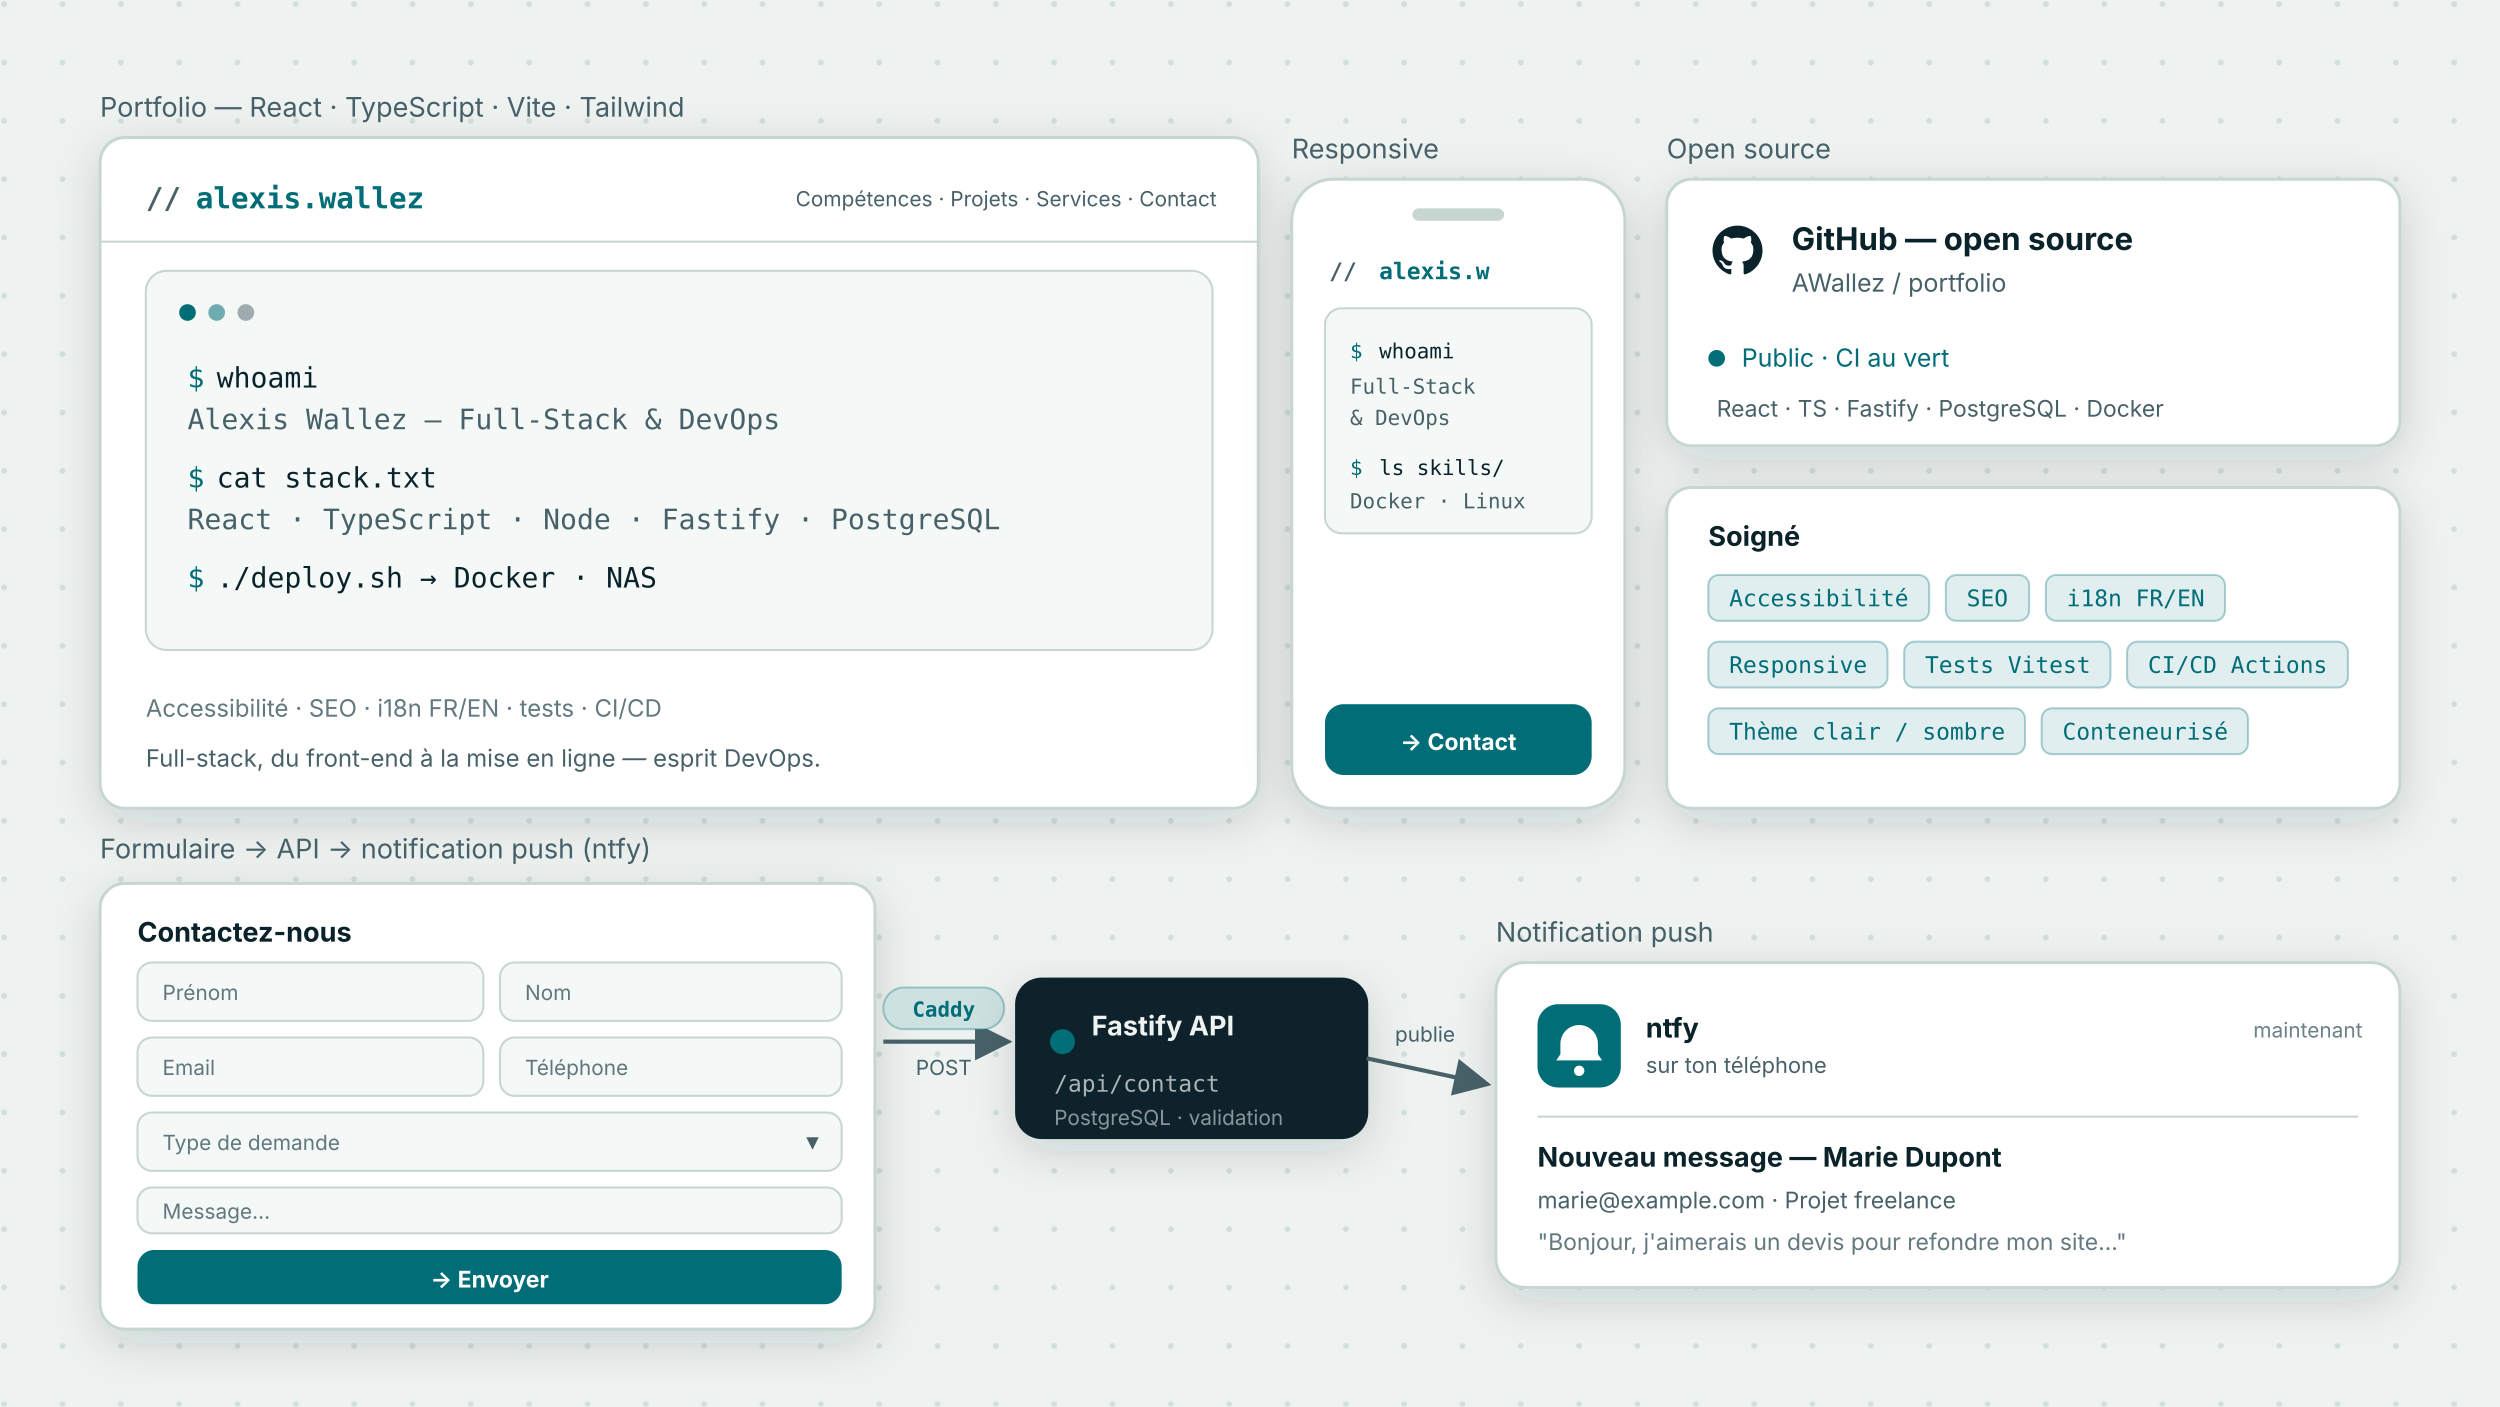
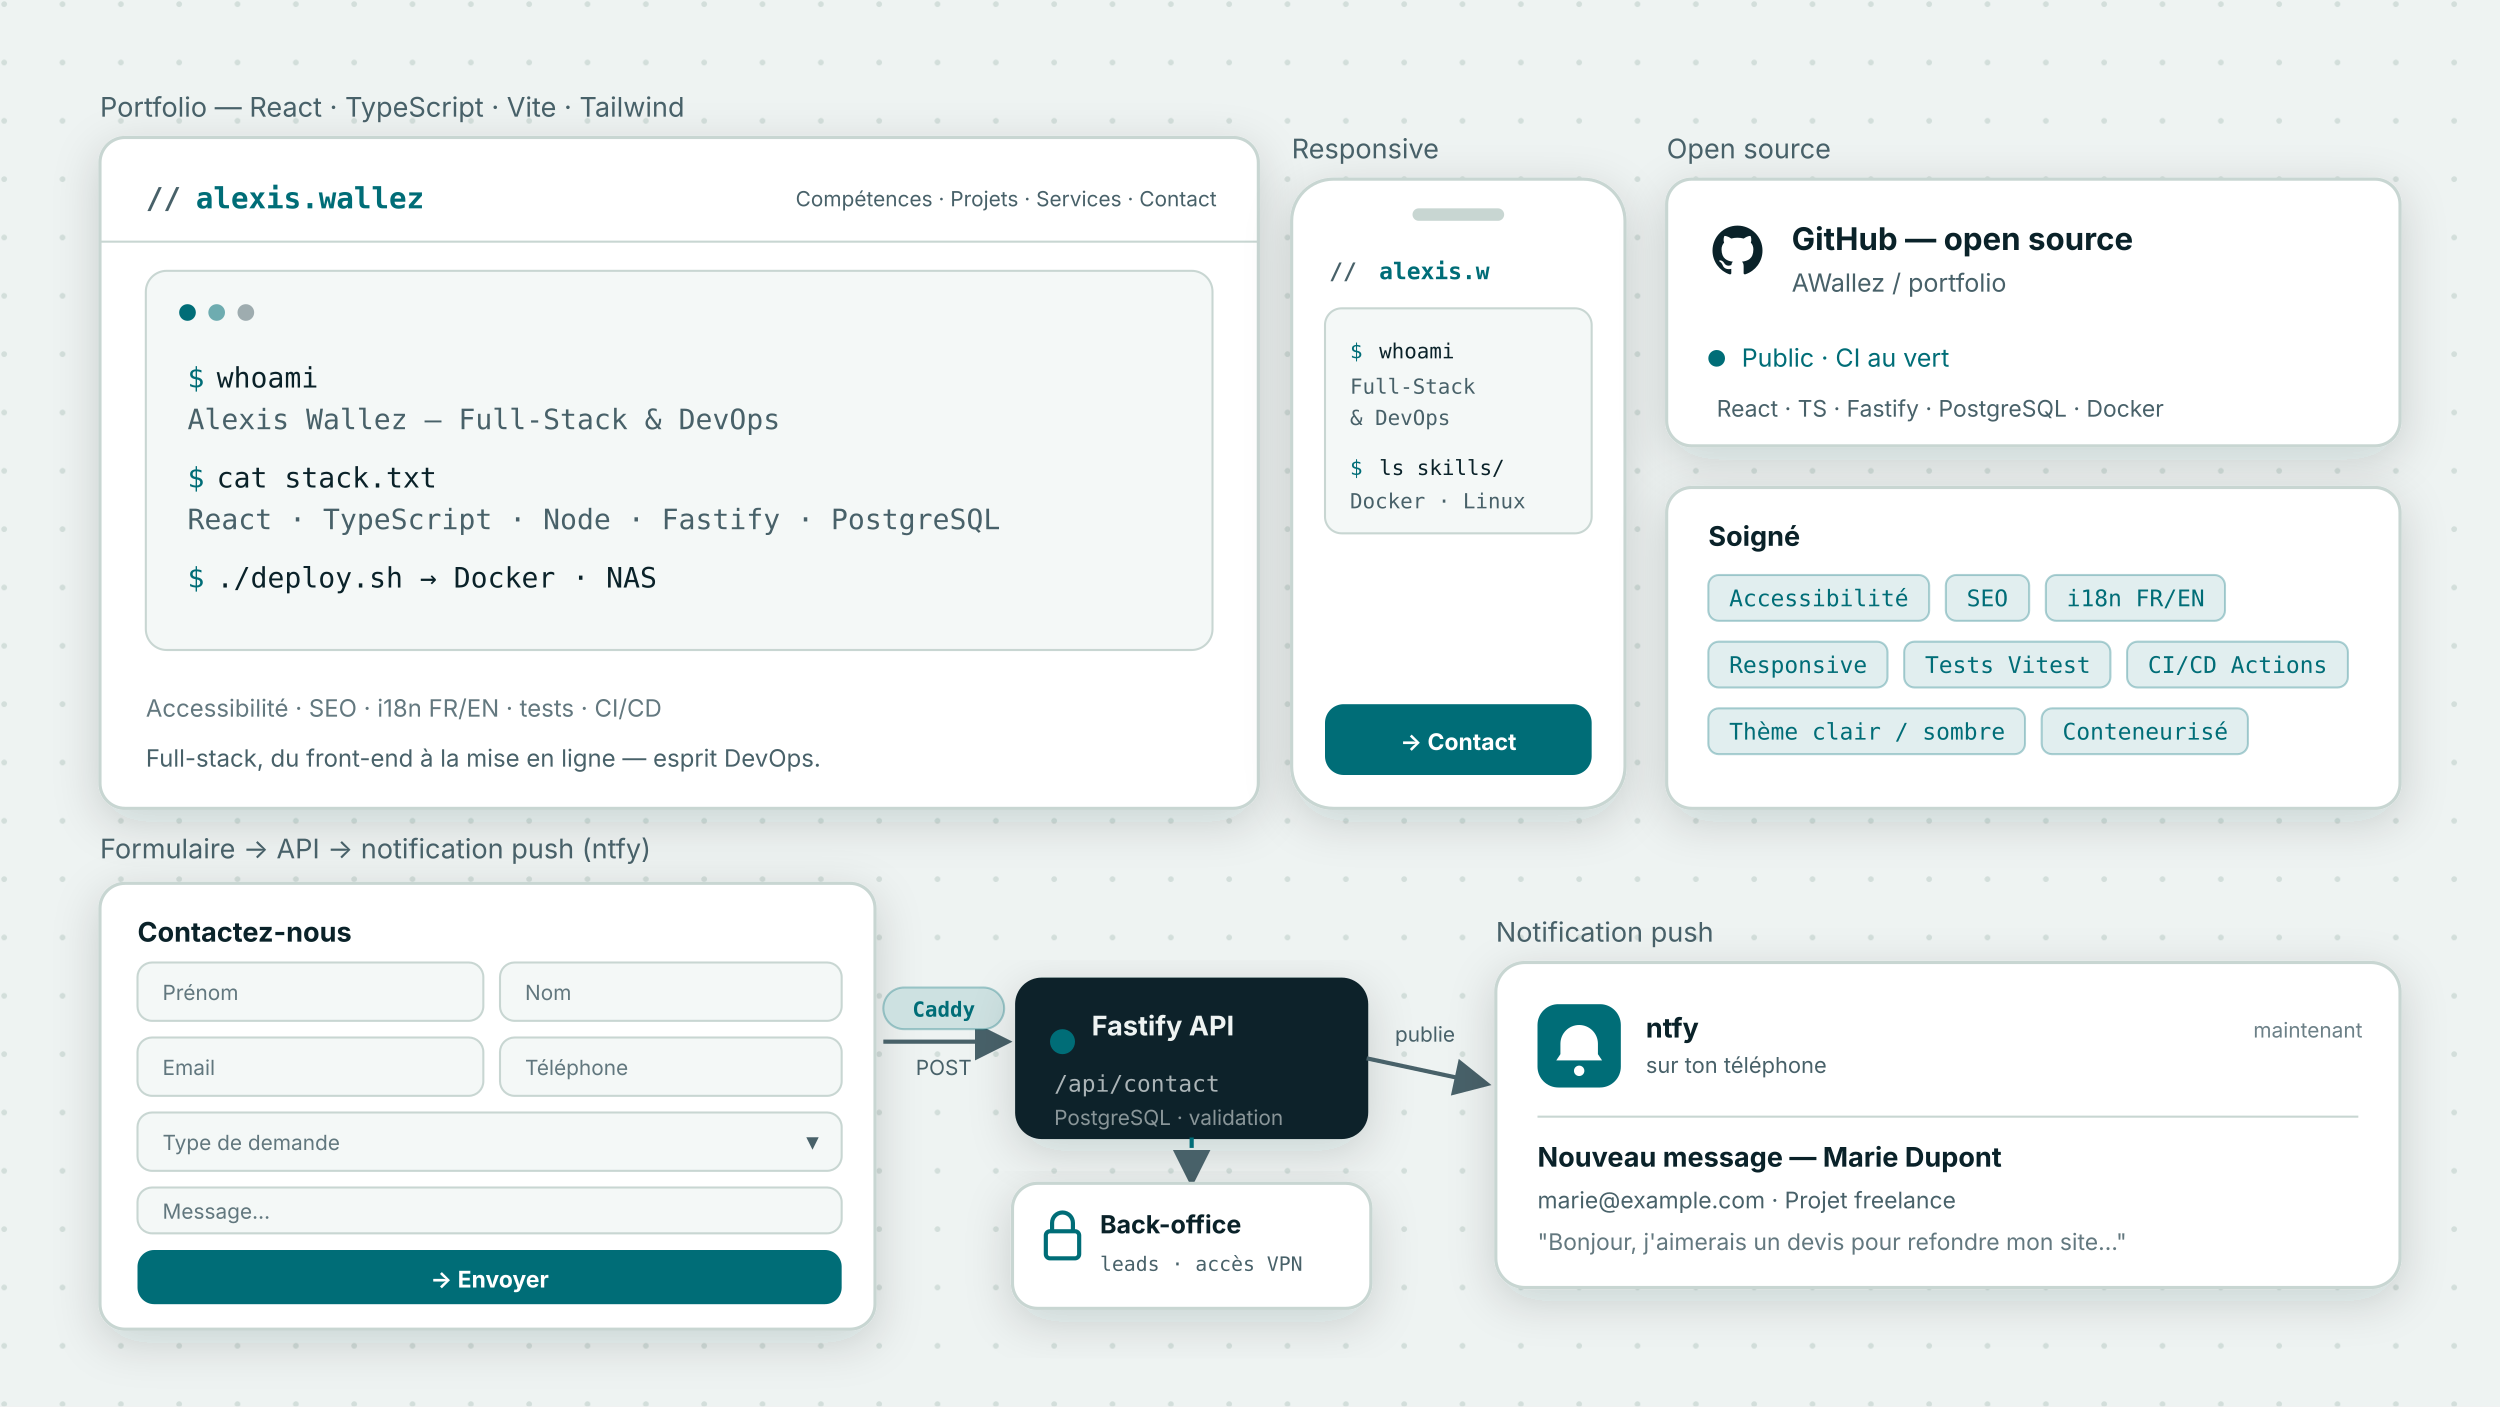
<svg xmlns="http://www.w3.org/2000/svg" width="1200" height="675" viewBox="0 0 1200 675" font-family="'Inter', system-ui, -apple-system, 'Segoe UI', Arial, sans-serif">
  <defs>
    <pattern id="portfolio-light-fr-dots" width="28" height="28" patternUnits="userSpaceOnUse">
      <circle cx="2" cy="2" r="1.4" fill="#c8d6d2" fill-opacity="0.7" />
    </pattern>
    <filter id="portfolio-light-fr-sh" x="-20%" y="-20%" width="140%" height="160%">
      <feDropShadow dx="0" dy="6" stdDeviation="11" flood-color="#0a2229" flood-opacity="0.16" />
    </filter>
    <marker id="portfolio-light-fr-arrow" markerWidth="9" markerHeight="9" refX="7" refY="4.5" orient="auto">
      <path d="M0 0 L9 4.5 L0 9 z" fill="#486169" />
    </marker>
  </defs>
  <rect width="1200" height="675" fill="#eef3f2" />
  <rect width="1200" height="675" fill="url(#portfolio-light-fr-dots)" />
  <text x="48" y="56" font-size="13" fill="#486169" font-weight="normal" font-family="'Inter', system-ui, -apple-system, 'Segoe UI', Arial, sans-serif">Portfolio — React · TypeScript · Vite · Tailwind</text>
  <g filter="url(#portfolio-light-fr-sh)">
    <rect x="48" y="66" width="556" height="322" rx="12" fill="#ffffff" stroke="#c8d6d2" stroke-width="1.5" />
  </g>
  <text x="70" y="100" font-size="14" fill="#486169" font-weight="bold" font-family="'JetBrains Mono', ui-monospace, SFMono-Regular, Menlo, Consolas, monospace">// </text>
  <text x="94" y="100" font-size="14" fill="#006d77" font-weight="bold" font-family="'JetBrains Mono', ui-monospace, SFMono-Regular, Menlo, Consolas, monospace">alexis.wallez</text>
  <text x="584" y="99" font-size="10" fill="#486169" font-weight="normal" font-family="'Inter', system-ui, -apple-system, 'Segoe UI', Arial, sans-serif" text-anchor="end">Compétences · Projets · Services · Contact</text>
  <line x1="48" y1="116" x2="604" y2="116" stroke="#c8d6d2" />
  <rect x="70" y="130" width="512" height="182" rx="10" fill="#f4f8f7" stroke="#c8d6d2" />
  <circle cx="90" cy="150" r="4" fill="#006d77" />
  <circle cx="104" cy="150" r="4" fill="#006d77" fill-opacity="0.55" />
  <circle cx="118" cy="150" r="4" fill="#486169" fill-opacity="0.5" />
  <text x="90" y="186" font-size="13.5" fill="#006d77" font-weight="normal" font-family="'JetBrains Mono', ui-monospace, SFMono-Regular, Menlo, Consolas, monospace">$ </text>
  <text x="104" y="186" font-size="13.5" fill="#0a2229" font-weight="normal" font-family="'JetBrains Mono', ui-monospace, SFMono-Regular, Menlo, Consolas, monospace">whoami</text>
  <text x="90" y="206" font-size="13.5" fill="#486169" font-weight="normal" font-family="'JetBrains Mono', ui-monospace, SFMono-Regular, Menlo, Consolas, monospace">Alexis Wallez — Full-Stack &amp; DevOps</text>
  <text x="90" y="234" font-size="13.5" fill="#006d77" font-weight="normal" font-family="'JetBrains Mono', ui-monospace, SFMono-Regular, Menlo, Consolas, monospace">$ </text>
  <text x="104" y="234" font-size="13.5" fill="#0a2229" font-weight="normal" font-family="'JetBrains Mono', ui-monospace, SFMono-Regular, Menlo, Consolas, monospace">cat stack.txt</text>
  <text x="90" y="254" font-size="13.5" fill="#486169" font-weight="normal" font-family="'JetBrains Mono', ui-monospace, SFMono-Regular, Menlo, Consolas, monospace">React · TypeScript · Node · Fastify · PostgreSQL</text>
  <text x="90" y="282" font-size="13.5" fill="#006d77" font-weight="normal" font-family="'JetBrains Mono', ui-monospace, SFMono-Regular, Menlo, Consolas, monospace">$ </text>
  <text x="104" y="282" font-size="13.5" fill="#0a2229" font-weight="normal" font-family="'JetBrains Mono', ui-monospace, SFMono-Regular, Menlo, Consolas, monospace">./deploy.sh → Docker · NAS</text>
  <text x="70" y="344" font-size="11.5" fill="#486169" fill-opacity="0.85" font-weight="normal" font-family="'Inter', system-ui, -apple-system, 'Segoe UI', Arial, sans-serif">Accessibilité · SEO · i18n FR/EN · tests · CI/CD</text>
  <text x="70" y="368" font-size="11.5" fill="#486169" font-weight="normal" font-family="'Inter', system-ui, -apple-system, 'Segoe UI', Arial, sans-serif">Full-stack, du front-end à la mise en ligne — esprit DevOps.</text>
  <text x="620" y="76" font-size="13" fill="#486169" font-weight="normal" font-family="'Inter', system-ui, -apple-system, 'Segoe UI', Arial, sans-serif">Responsive</text>
  <g filter="url(#portfolio-light-fr-sh)">
    <rect x="620" y="86" width="160" height="302" rx="20" fill="#ffffff" stroke="#c8d6d2" stroke-width="1.5" />
  </g>
  <rect x="678" y="100" width="44" height="6" rx="3" fill="#c8d6d2" />
  <text x="638" y="134" font-size="11" fill="#486169" font-weight="bold" font-family="'JetBrains Mono', ui-monospace, SFMono-Regular, Menlo, Consolas, monospace">// </text>
  <text x="662" y="134" font-size="11" fill="#006d77" font-weight="bold" font-family="'JetBrains Mono', ui-monospace, SFMono-Regular, Menlo, Consolas, monospace">alexis.w</text>
  <rect x="636" y="148" width="128" height="108" rx="8" fill="#f4f8f7" stroke="#c8d6d2" />
  <text x="648" y="172" font-size="10" fill="#006d77" font-weight="normal" font-family="'JetBrains Mono', ui-monospace, SFMono-Regular, Menlo, Consolas, monospace">$ </text>
  <text x="662" y="172" font-size="10" fill="#0a2229" font-weight="normal" font-family="'JetBrains Mono', ui-monospace, SFMono-Regular, Menlo, Consolas, monospace">whoami</text>
  <text x="648" y="189" font-size="10" fill="#486169" font-weight="normal" font-family="'JetBrains Mono', ui-monospace, SFMono-Regular, Menlo, Consolas, monospace">Full-Stack</text>
  <text x="648" y="204" font-size="10" fill="#486169" font-weight="normal" font-family="'JetBrains Mono', ui-monospace, SFMono-Regular, Menlo, Consolas, monospace">&amp; DevOps</text>
  <text x="648" y="228" font-size="10" fill="#006d77" font-weight="normal" font-family="'JetBrains Mono', ui-monospace, SFMono-Regular, Menlo, Consolas, monospace">$ </text>
  <text x="662" y="228" font-size="10" fill="#0a2229" font-weight="normal" font-family="'JetBrains Mono', ui-monospace, SFMono-Regular, Menlo, Consolas, monospace">ls skills/</text>
  <text x="648" y="244" font-size="10" fill="#486169" font-weight="normal" font-family="'JetBrains Mono', ui-monospace, SFMono-Regular, Menlo, Consolas, monospace">Docker · Linux</text>
  <rect x="636" y="338" width="128" height="34" rx="9" fill="#006d77" />
  <text x="700" y="360" font-size="11" fill="#ffffff" font-weight="bold" font-family="'Inter', system-ui, -apple-system, 'Segoe UI', Arial, sans-serif" text-anchor="middle">→ Contact</text>
  <text x="800" y="76" font-size="13" fill="#486169" font-weight="normal" font-family="'Inter', system-ui, -apple-system, 'Segoe UI', Arial, sans-serif">Open source</text>
  <g filter="url(#portfolio-light-fr-sh)">
    <rect x="800" y="86" width="352" height="128" rx="12" fill="#ffffff" stroke="#c8d6d2" stroke-width="1.5" />
  </g>
  <path transform="translate(822 108)" d="M12 .297c-6.63 0-12 5.373-12 12 0 5.303 3.438 9.8 8.205 11.385.6.113.82-.258.82-.577 0-.285-.01-1.04-.015-2.04-3.338.724-4.042-1.61-4.042-1.61C4.422 18.07 3.633 17.7 3.633 17.7c-1.087-.744.084-.729.084-.729 1.205.084 1.838 1.236 1.838 1.236 1.07 1.835 2.809 1.305 3.495.998.108-.776.417-1.305.76-1.605-2.665-.3-5.466-1.332-5.466-5.93 0-1.31.465-2.38 1.235-3.22-.135-.303-.54-1.523.105-3.176 0 0 1.005-.322 3.3 1.23.96-.267 1.98-.399 3-.405 1.02.006 2.04.138 3 .405 2.28-1.552 3.285-1.23 3.285-1.23.645 1.653.24 2.873.12 3.176.765.84 1.23 1.91 1.23 3.22 0 4.61-2.805 5.625-5.475 5.92.42.36.81 1.096.81 2.22 0 1.606-.015 2.896-.015 3.286 0 .315.21.69.825.57C20.565 22.092 24 17.592 24 12.297c0-6.627-5.373-12-12-12" fill="#0a2229" />
  <text x="860" y="120" font-size="15" fill="#0a2229" font-weight="bold" font-family="'Inter', system-ui, -apple-system, 'Segoe UI', Arial, sans-serif">GitHub — open source</text>
  <text x="860" y="140" font-size="12" fill="#486169" font-weight="normal" font-family="'Inter', system-ui, -apple-system, 'Segoe UI', Arial, sans-serif">AWallez / portfolio</text>
  <circle cx="824" cy="172" r="4" fill="#006d77" />
  <text x="836" y="176" font-size="12" fill="#006d77" font-weight="normal" font-family="'Inter', system-ui, -apple-system, 'Segoe UI', Arial, sans-serif">Public · CI au vert</text>
  <text x="824" y="200" font-size="11" fill="#486169" font-weight="normal" font-family="'Inter', system-ui, -apple-system, 'Segoe UI', Arial, sans-serif">React · TS · Fastify · PostgreSQL · Docker</text>
  <g filter="url(#portfolio-light-fr-sh)">
    <rect x="800" y="234" width="352" height="154" rx="12" fill="#ffffff" stroke="#c8d6d2" stroke-width="1.5" />
  </g>
  <text x="820" y="262" font-size="13" fill="#0a2229" font-weight="bold" font-family="'Inter', system-ui, -apple-system, 'Segoe UI', Arial, sans-serif">Soigné</text>
  <rect x="820" y="276" width="106" height="22" rx="5" fill="#006d77" fill-opacity="0.12" stroke="#006d77" stroke-opacity="0.32" />
  <text x="830" y="291" font-size="11" fill="#006d77" font-weight="normal" font-family="'JetBrains Mono', ui-monospace, SFMono-Regular, Menlo, Consolas, monospace">Accessibilité</text>
  <rect x="934" y="276" width="40" height="22" rx="5" fill="#006d77" fill-opacity="0.12" stroke="#006d77" stroke-opacity="0.32" />
  <text x="944" y="291" font-size="11" fill="#006d77" font-weight="normal" font-family="'JetBrains Mono', ui-monospace, SFMono-Regular, Menlo, Consolas, monospace">SEO</text>
  <rect x="982" y="276" width="86" height="22" rx="5" fill="#006d77" fill-opacity="0.12" stroke="#006d77" stroke-opacity="0.32" />
  <text x="992" y="291" font-size="11" fill="#006d77" font-weight="normal" font-family="'JetBrains Mono', ui-monospace, SFMono-Regular, Menlo, Consolas, monospace">i18n FR/EN</text>
  <rect x="820" y="308" width="86" height="22" rx="5" fill="#006d77" fill-opacity="0.12" stroke="#006d77" stroke-opacity="0.32" />
  <text x="830" y="323" font-size="11" fill="#006d77" font-weight="normal" font-family="'JetBrains Mono', ui-monospace, SFMono-Regular, Menlo, Consolas, monospace">Responsive</text>
  <rect x="914" y="308" width="99" height="22" rx="5" fill="#006d77" fill-opacity="0.12" stroke="#006d77" stroke-opacity="0.32" />
  <text x="924" y="323" font-size="11" fill="#006d77" font-weight="normal" font-family="'JetBrains Mono', ui-monospace, SFMono-Regular, Menlo, Consolas, monospace">Tests Vitest</text>
  <rect x="1021" y="308" width="106" height="22" rx="5" fill="#006d77" fill-opacity="0.12" stroke="#006d77" stroke-opacity="0.32" />
  <text x="1031" y="323" font-size="11" fill="#006d77" font-weight="normal" font-family="'JetBrains Mono', ui-monospace, SFMono-Regular, Menlo, Consolas, monospace">CI/CD Actions</text>
  <rect x="820" y="340" width="152" height="22" rx="5" fill="#006d77" fill-opacity="0.12" stroke="#006d77" stroke-opacity="0.32" />
  <text x="830" y="355" font-size="11" fill="#006d77" font-weight="normal" font-family="'JetBrains Mono', ui-monospace, SFMono-Regular, Menlo, Consolas, monospace">Thème clair / sombre</text>
  <rect x="980" y="340" width="99" height="22" rx="5" fill="#006d77" fill-opacity="0.12" stroke="#006d77" stroke-opacity="0.32" />
  <text x="990" y="355" font-size="11" fill="#006d77" font-weight="normal" font-family="'JetBrains Mono', ui-monospace, SFMono-Regular, Menlo, Consolas, monospace">Conteneurisé</text>
  <text x="48" y="412" font-size="13" fill="#486169" font-weight="normal" font-family="'Inter', system-ui, -apple-system, 'Segoe UI', Arial, sans-serif">Formulaire → API → notification push (ntfy)</text>
  <g filter="url(#portfolio-light-fr-sh)">
    <rect x="48" y="424" width="372" height="214" rx="12" fill="#ffffff" stroke="#c8d6d2" stroke-width="1.5" />
  </g>
  <text x="66" y="452" font-size="13" fill="#0a2229" font-weight="bold" font-family="'Inter', system-ui, -apple-system, 'Segoe UI', Arial, sans-serif">Contactez-nous</text>
  <rect x="66" y="462" width="166" height="28" rx="7" fill="#f4f8f7" stroke="#c8d6d2" />
  <text x="78" y="480" font-size="10" fill="#486169" fill-opacity="0.85" font-weight="normal" font-family="'Inter', system-ui, -apple-system, 'Segoe UI', Arial, sans-serif">Prénom</text>
  <rect x="240" y="462" width="164" height="28" rx="7" fill="#f4f8f7" stroke="#c8d6d2" />
  <text x="252" y="480" font-size="10" fill="#486169" fill-opacity="0.85" font-weight="normal" font-family="'Inter', system-ui, -apple-system, 'Segoe UI', Arial, sans-serif">Nom</text>
  <rect x="66" y="498" width="166" height="28" rx="7" fill="#f4f8f7" stroke="#c8d6d2" />
  <text x="78" y="516" font-size="10" fill="#486169" fill-opacity="0.85" font-weight="normal" font-family="'Inter', system-ui, -apple-system, 'Segoe UI', Arial, sans-serif">Email</text>
  <rect x="240" y="498" width="164" height="28" rx="7" fill="#f4f8f7" stroke="#c8d6d2" />
  <text x="252" y="516" font-size="10" fill="#486169" fill-opacity="0.85" font-weight="normal" font-family="'Inter', system-ui, -apple-system, 'Segoe UI', Arial, sans-serif">Téléphone</text>
  <rect x="66" y="534" width="338" height="28" rx="7" fill="#f4f8f7" stroke="#c8d6d2" />
  <text x="78" y="552" font-size="10" fill="#486169" fill-opacity="0.85" font-weight="normal" font-family="'Inter', system-ui, -apple-system, 'Segoe UI', Arial, sans-serif">Type de demande</text>
  <text x="390" y="552" font-size="12" fill="#486169" font-weight="normal" font-family="'Inter', system-ui, -apple-system, 'Segoe UI', Arial, sans-serif" text-anchor="middle">▾</text>
  <rect x="66" y="570" width="338" height="22" rx="7" fill="#f4f8f7" stroke="#c8d6d2" />
  <text x="78" y="585" font-size="10" fill="#486169" fill-opacity="0.85" font-weight="normal" font-family="'Inter', system-ui, -apple-system, 'Segoe UI', Arial, sans-serif">Message…</text>
  <rect x="66" y="600" width="338" height="26" rx="8" fill="#006d77" />
  <text x="235" y="618" font-size="11" fill="#ffffff" font-weight="bold" font-family="'Inter', system-ui, -apple-system, 'Segoe UI', Arial, sans-serif" text-anchor="middle">→ Envoyer</text>
  <line x1="424" y1="500" x2="482" y2="500" stroke="#486169" stroke-width="2" marker-end="url(#portfolio-light-fr-arrow)" />
  <rect x="424" y="474" width="58" height="20" rx="10" fill="#eef3f2" />
  <rect x="424" y="474" width="58" height="20" rx="10" fill="#006d77" fill-opacity="0.14" stroke="#006d77" stroke-opacity="0.32" />
  <text x="453" y="488" font-size="10" fill="#006d77" font-weight="bold" font-family="'JetBrains Mono', ui-monospace, SFMono-Regular, Menlo, Consolas, monospace" text-anchor="middle">Caddy</text>
  <text x="453" y="516" font-size="10" fill="#486169" font-weight="normal" font-family="'Inter', system-ui, -apple-system, 'Segoe UI', Arial, sans-serif" text-anchor="middle">POST</text>
  <g filter="url(#portfolio-light-fr-sh)">
    <rect x="488" y="470" width="168" height="76" rx="12" fill="#0a2229" stroke="#0a2229" stroke-width="1.5" />
  </g>
  <circle cx="510" cy="500" r="6" fill="#006d77" />
  <text x="524" y="497" font-size="13" fill="#eef3f2" font-weight="bold" font-family="'Inter', system-ui, -apple-system, 'Segoe UI', Arial, sans-serif">Fastify API</text>
  <text x="506" y="524" font-size="11" fill="#eef3f2" fill-opacity="0.7" font-weight="normal" font-family="'JetBrains Mono', ui-monospace, SFMono-Regular, Menlo, Consolas, monospace">/api/contact</text>
  <text x="506" y="540" font-size="10" fill="#eef3f2" fill-opacity="0.55" font-weight="normal" font-family="'Inter', system-ui, -apple-system, 'Segoe UI', Arial, sans-serif">PostgreSQL · validation</text>
  <line x1="656" y1="508" x2="712" y2="520" stroke="#486169" stroke-width="2" marker-end="url(#portfolio-light-fr-arrow)" />
  <text x="684" y="500" font-size="10" fill="#486169" font-weight="normal" font-family="'Inter', system-ui, -apple-system, 'Segoe UI', Arial, sans-serif" text-anchor="middle">publie</text>
  <text x="718" y="452" font-size="13" fill="#486169" font-weight="normal" font-family="'Inter', system-ui, -apple-system, 'Segoe UI', Arial, sans-serif">Notification push</text>
  <g filter="url(#portfolio-light-fr-sh)">
    <rect x="718" y="462" width="434" height="156" rx="14" fill="#ffffff" stroke="#c8d6d2" stroke-width="1.5" />
  </g>
  <rect x="738" y="482" width="40" height="40" rx="10" fill="#006d77" />
  <path d="M758 492 a9 9 0 0 1 9 9 v5 l2 3 h-22 l2 -3 v-5 a9 9 0 0 1 9 -9 z" fill="#ffffff" />
  <circle cx="758" cy="514" r="2.5" fill="#ffffff" />
  <text x="790" y="498" font-size="13" fill="#0a2229" font-weight="bold" font-family="'Inter', system-ui, -apple-system, 'Segoe UI', Arial, sans-serif">ntfy</text>
  <text x="790" y="515" font-size="10.5" fill="#486169" font-weight="normal" font-family="'Inter', system-ui, -apple-system, 'Segoe UI', Arial, sans-serif">sur ton téléphone</text>
  <text x="1134" y="498" font-size="10" fill="#486169" fill-opacity="0.8" font-weight="normal" font-family="'Inter', system-ui, -apple-system, 'Segoe UI', Arial, sans-serif" text-anchor="end">maintenant</text>
  <line x1="738" y1="536" x2="1132" y2="536" stroke="#c8d6d2" />
  <text x="738" y="560" font-size="13" fill="#0a2229" font-weight="bold" font-family="'Inter', system-ui, -apple-system, 'Segoe UI', Arial, sans-serif">Nouveau message — Marie Dupont</text>
  <text x="738" y="580" font-size="11" fill="#486169" font-weight="normal" font-family="'Inter', system-ui, -apple-system, 'Segoe UI', Arial, sans-serif">marie@example.com · Projet freelance</text>
  <text x="738" y="600" font-size="11" fill="#486169" fill-opacity="0.85" font-weight="normal" font-family="'Inter', system-ui, -apple-system, 'Segoe UI', Arial, sans-serif">"Bonjour, j'aimerais un devis pour refondre mon site…"</text>
+   <path d="M572 546 L572 566" stroke="#006d77" stroke-width="2" stroke-dasharray="5 4" fill="none" marker-end="url(#portfolio-light-fr-arrow)" />
+   <g filter="url(#portfolio-light-fr-sh)">
+     <rect x="486" y="568" width="172" height="60" rx="12" fill="#ffffff" stroke="#c8d6d2" stroke-width="1.5" />
+   </g>
+   <g stroke="#006d77" stroke-width="2" fill="none">
+     <rect x="502" y="591" width="16" height="13" rx="2" />
+     <path d="M505 591 v-4 a5 5 0 0 1 10 0 v4" />
+   </g>
+   <text x="528" y="592" font-size="12" fill="#0a2229" font-weight="bold" font-family="'Inter', system-ui, -apple-system, 'Segoe UI', Arial, sans-serif">Back-office</text>
+   <text x="528" y="610" font-size="9.5" fill="#486169" font-weight="normal" font-family="'JetBrains Mono', ui-monospace, SFMono-Regular, Menlo, Consolas, monospace">leads · accès VPN</text>
</svg>
